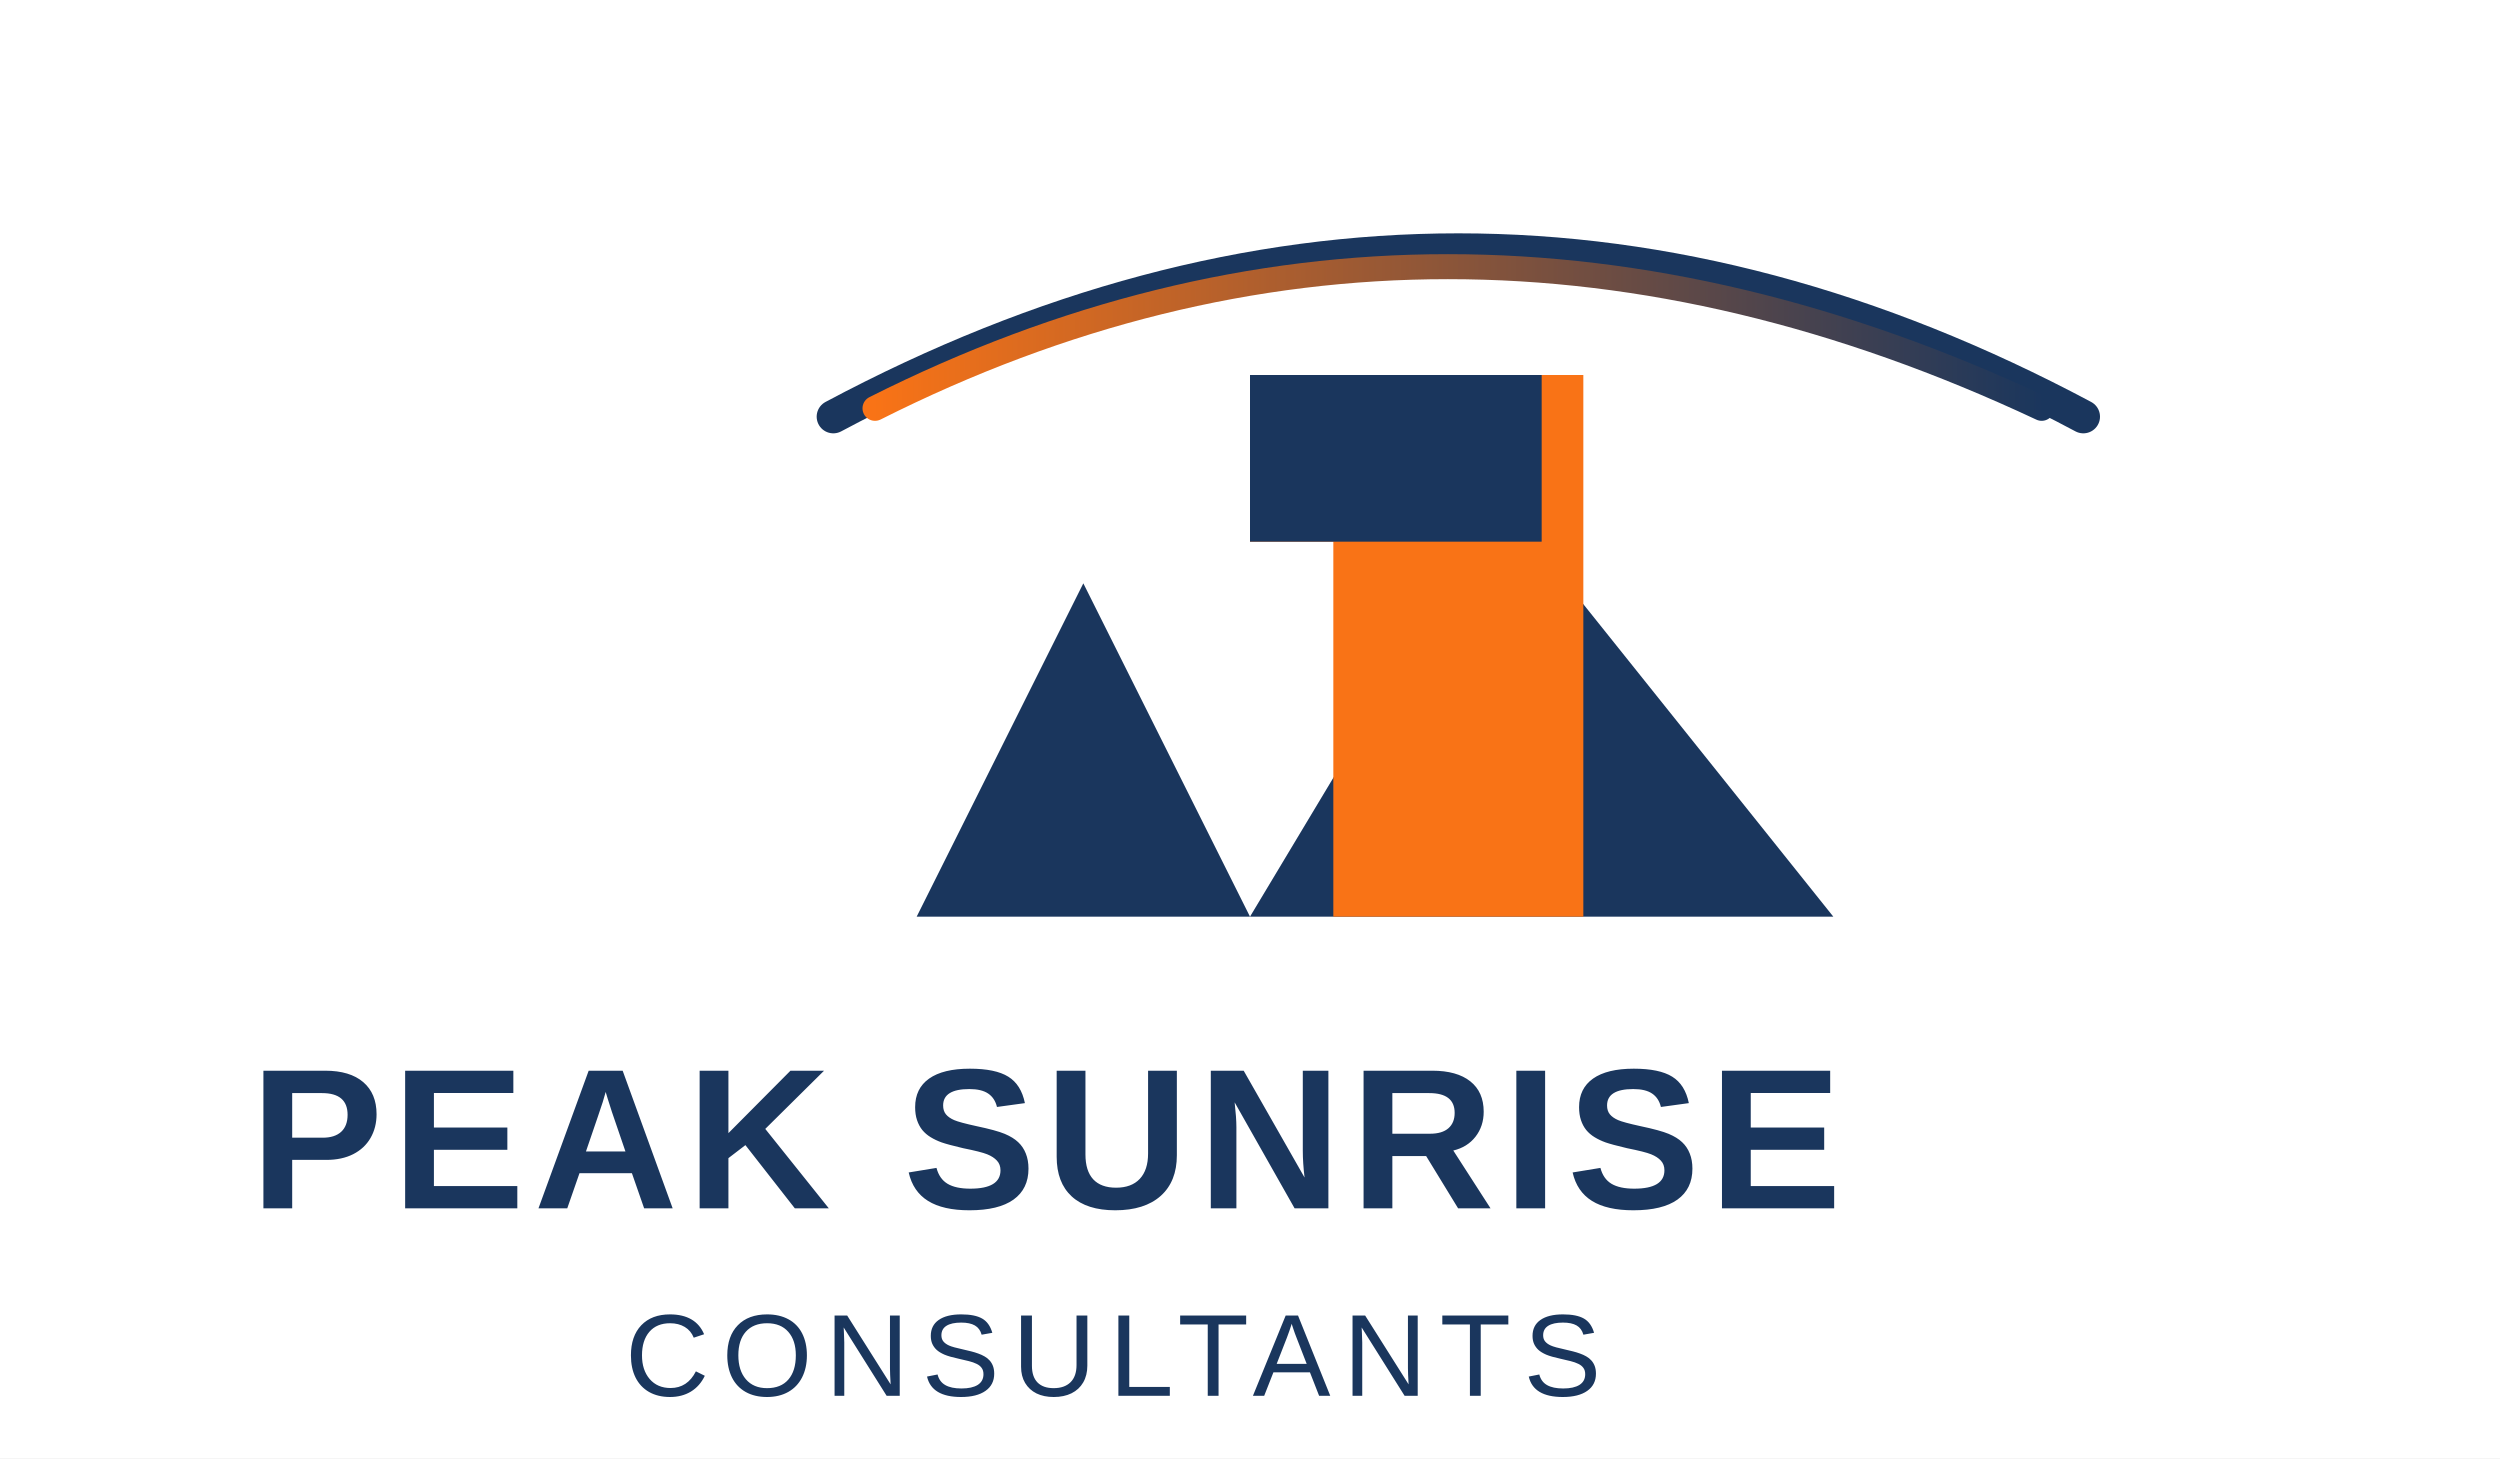
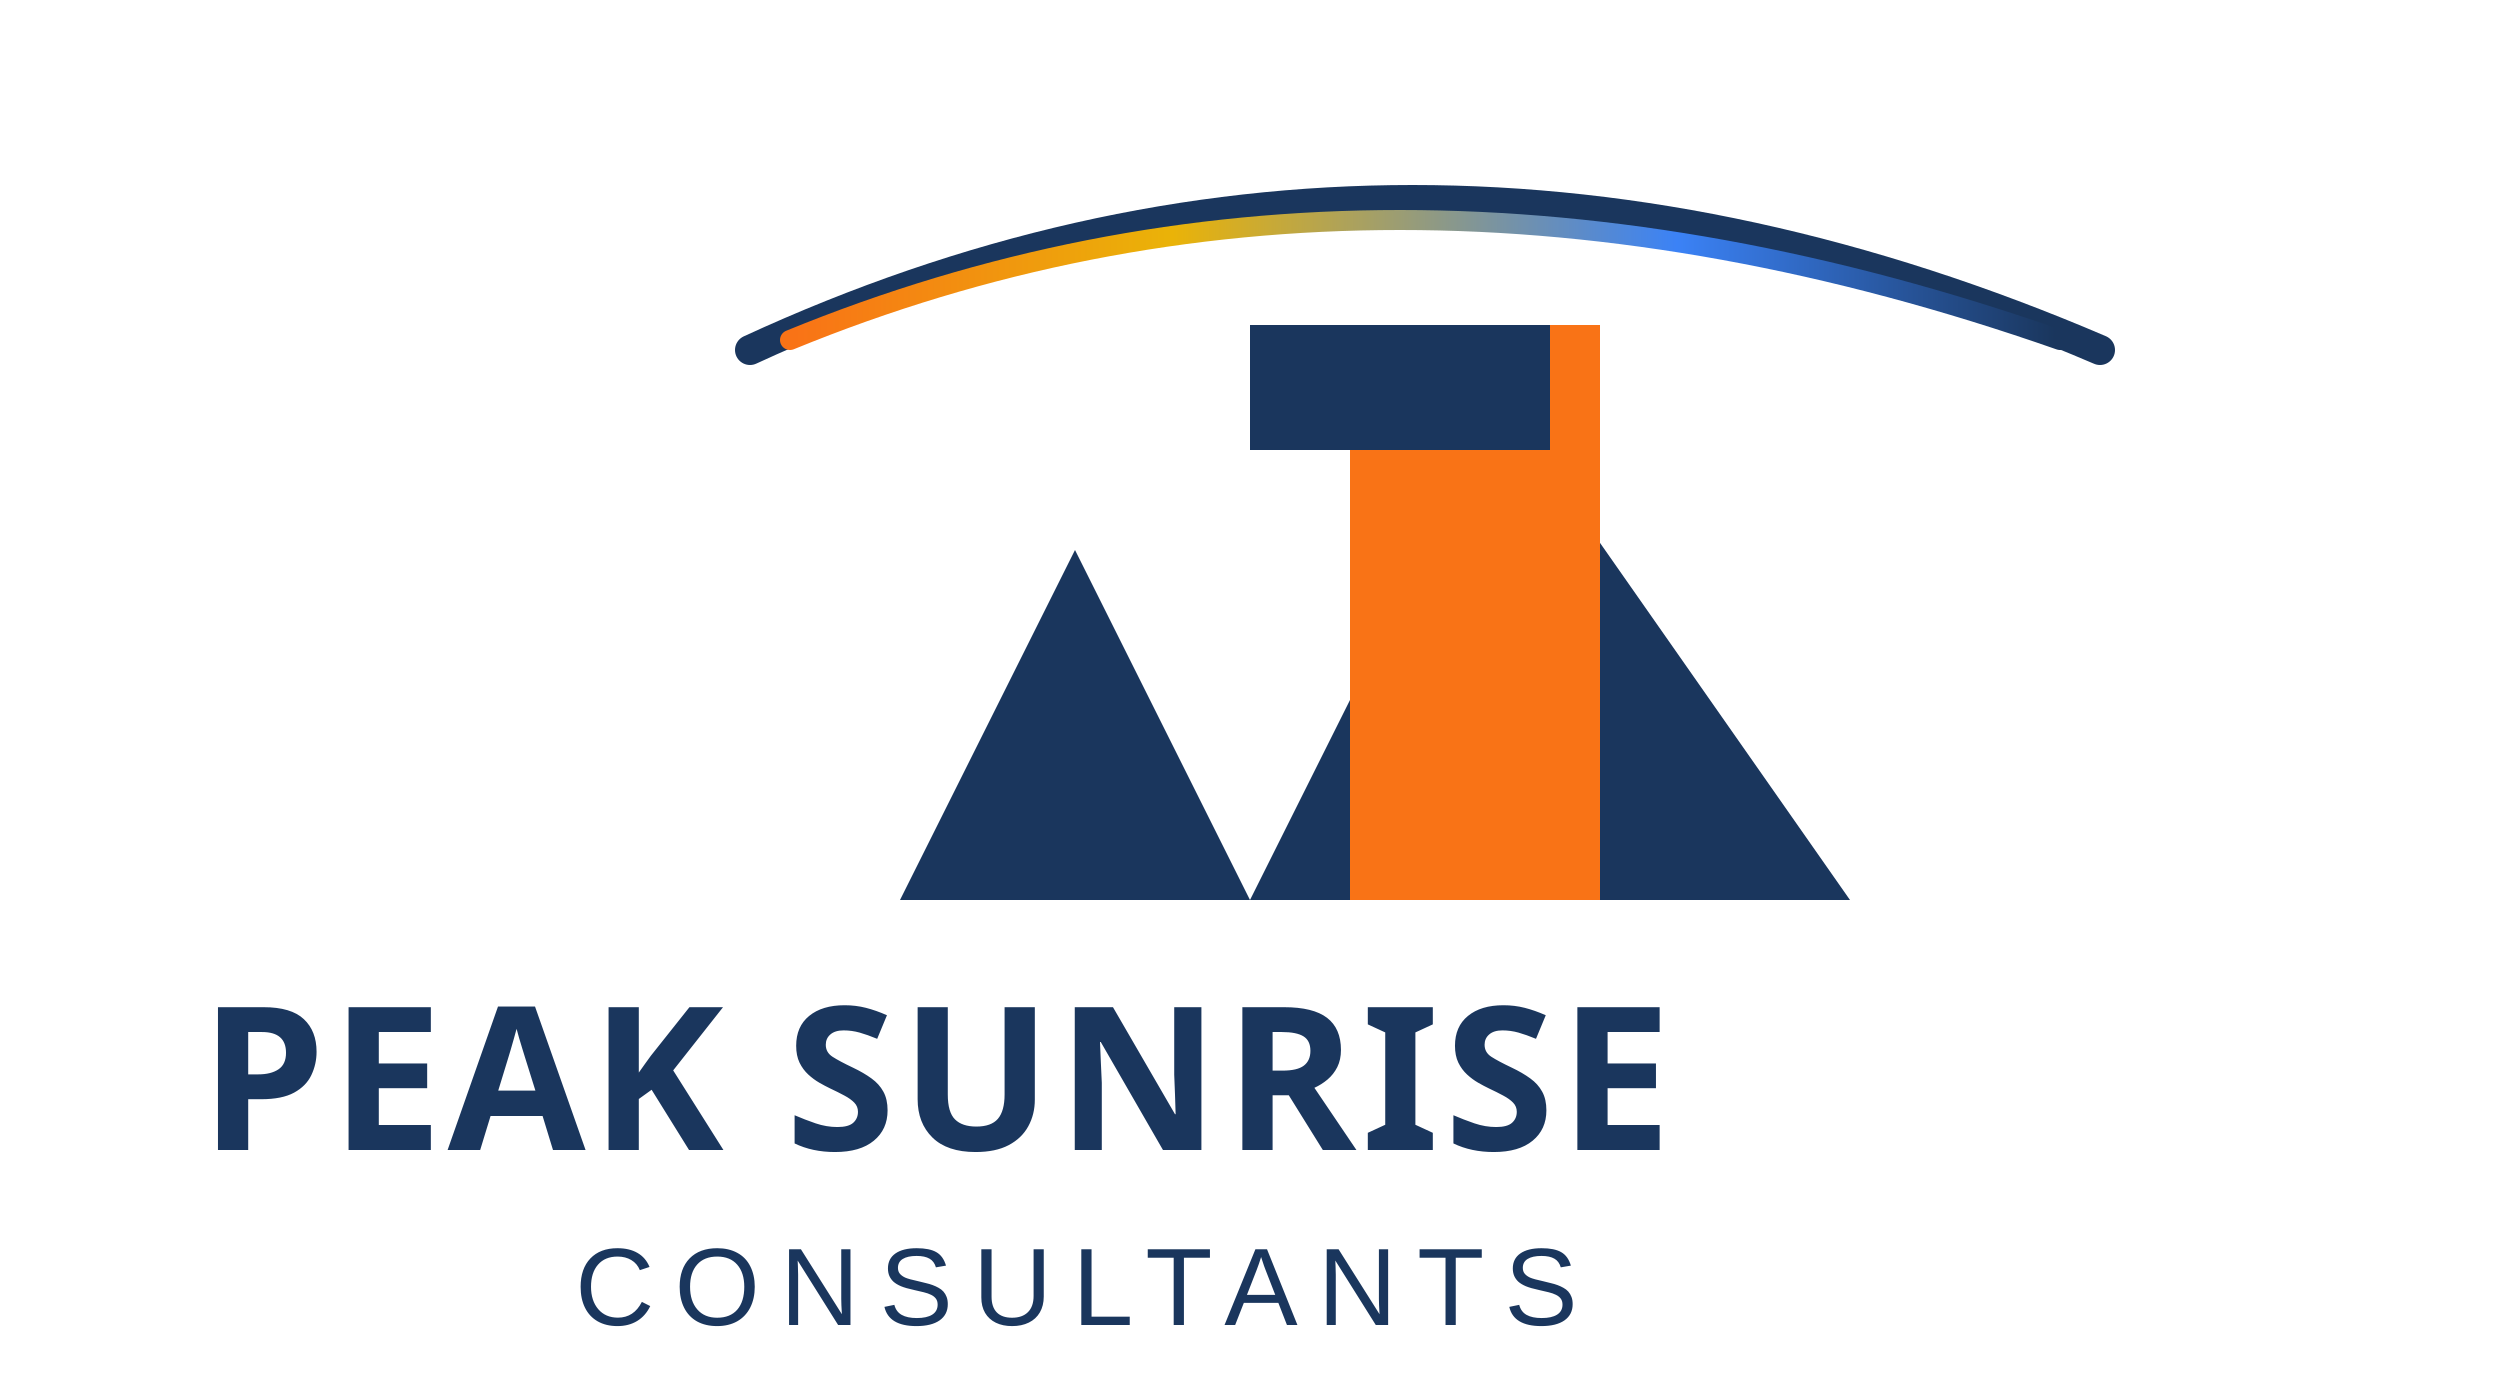
- <svg xmlns="http://www.w3.org/2000/svg" viewBox="0 0 600 350">
-   <rect width="600" height="350" fill="white" />
-   <path d="M200,100 Q350,20 500,100" fill="none" stroke="#1a365d" stroke-width="8" stroke-linecap="round" />
-   <path d="M210,98 Q345,30 490,98" fill="none" stroke="url(#arcGradient)" stroke-width="6" stroke-linecap="round" />
+ <svg xmlns="http://www.w3.org/2000/svg" viewBox="0 0 500 280">
+   <rect width="500" height="280" fill="white" />
+   <path d="M150,70 Q280,10 420,70" fill="none" stroke="#1a365d" stroke-width="6" stroke-linecap="round" />
+   <path d="M158,68 Q275,20 412,68" fill="none" stroke="url(#arcGrad)" stroke-width="4" stroke-linecap="round" />
  <defs>
-     <linearGradient id="arcGradient" x1="0%" y1="0%" x2="100%" y2="0%">
+     <linearGradient id="arcGrad" x1="0%" y1="0%" x2="100%" y2="0%">
      <stop offset="0%" stop-color="#f97316" />
+       <stop offset="30%" stop-color="#eab308" />
+       <stop offset="70%" stop-color="#3b82f6" />
      <stop offset="100%" stop-color="#1a365d" />
    </linearGradient>
  </defs>
-   <polygon points="220,220 260,140 300,220" fill="#1a365d" />
-   <polygon points="300,220 360,120 440,220" fill="#1a365d" />
-   <polygon points="300,130 320,130 320,220 380,220 380,90 300,90" fill="#f97316" />
-   <polygon points="300,90 300,130 370,130 370,90" fill="#1a365d" />
-   <text x="60" y="290" font-family="'Helvetica Neue', Arial, sans-serif" font-size="48" font-weight="700" fill="#1a365d" letter-spacing="2">PEAK SUNRISE</text>
-   <text x="150" y="335" font-family="'Helvetica Neue', Arial, sans-serif" font-size="28" font-weight="400" fill="#1a365d" letter-spacing="3">CONSULTANTS</text>
+   <polygon points="180,180 215,110 250,180" fill="#1a365d" />
+   <polygon points="250,180 300,80 370,180" fill="#1a365d" />
+   <polygon points="250,90 270,90 270,180 320,180 320,65 250,65" fill="#f97316" />
+   <polygon points="250,65 250,90 310,90 310,65" fill="#1a365d" />
+   <text x="40" y="230" font-family="'Arial Black', sans-serif" font-size="40" font-weight="900" fill="#1a365d" letter-spacing="1">PEAK SUNRISE</text>
+   <text x="115" y="265" font-family="'Arial', sans-serif" font-size="22" font-weight="400" fill="#1a365d" letter-spacing="4">CONSULTANTS</text>
</svg>
